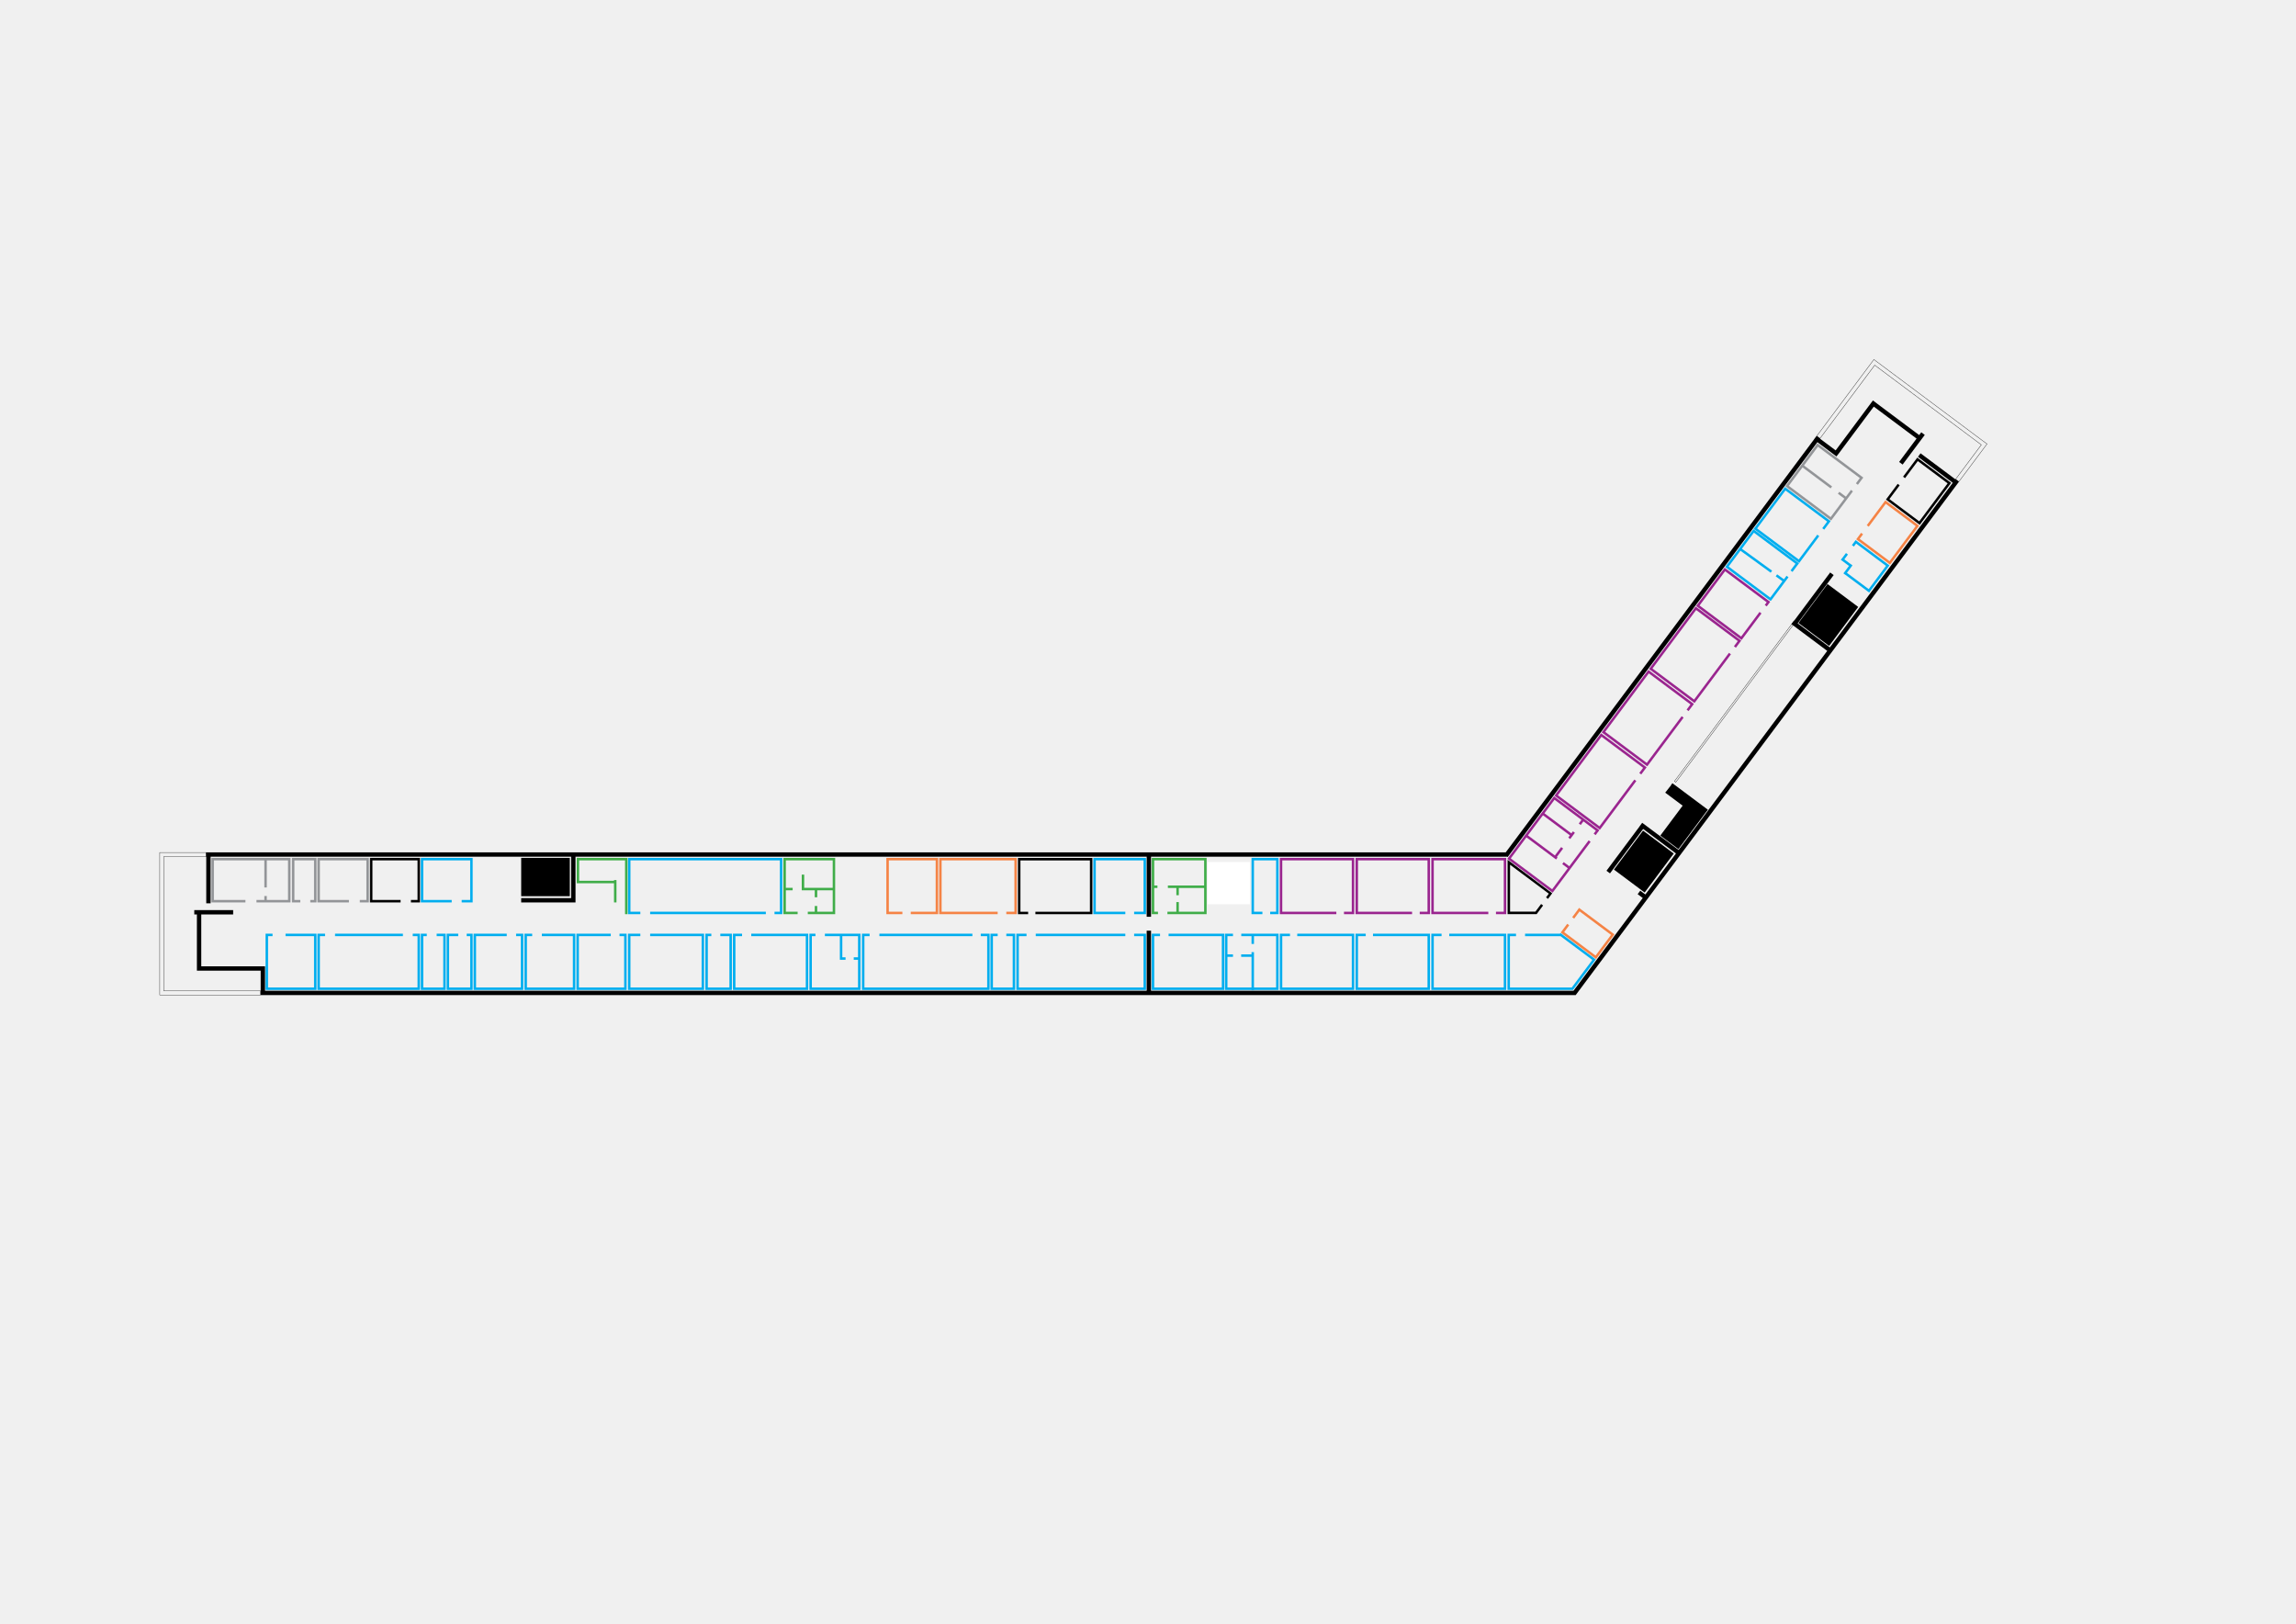
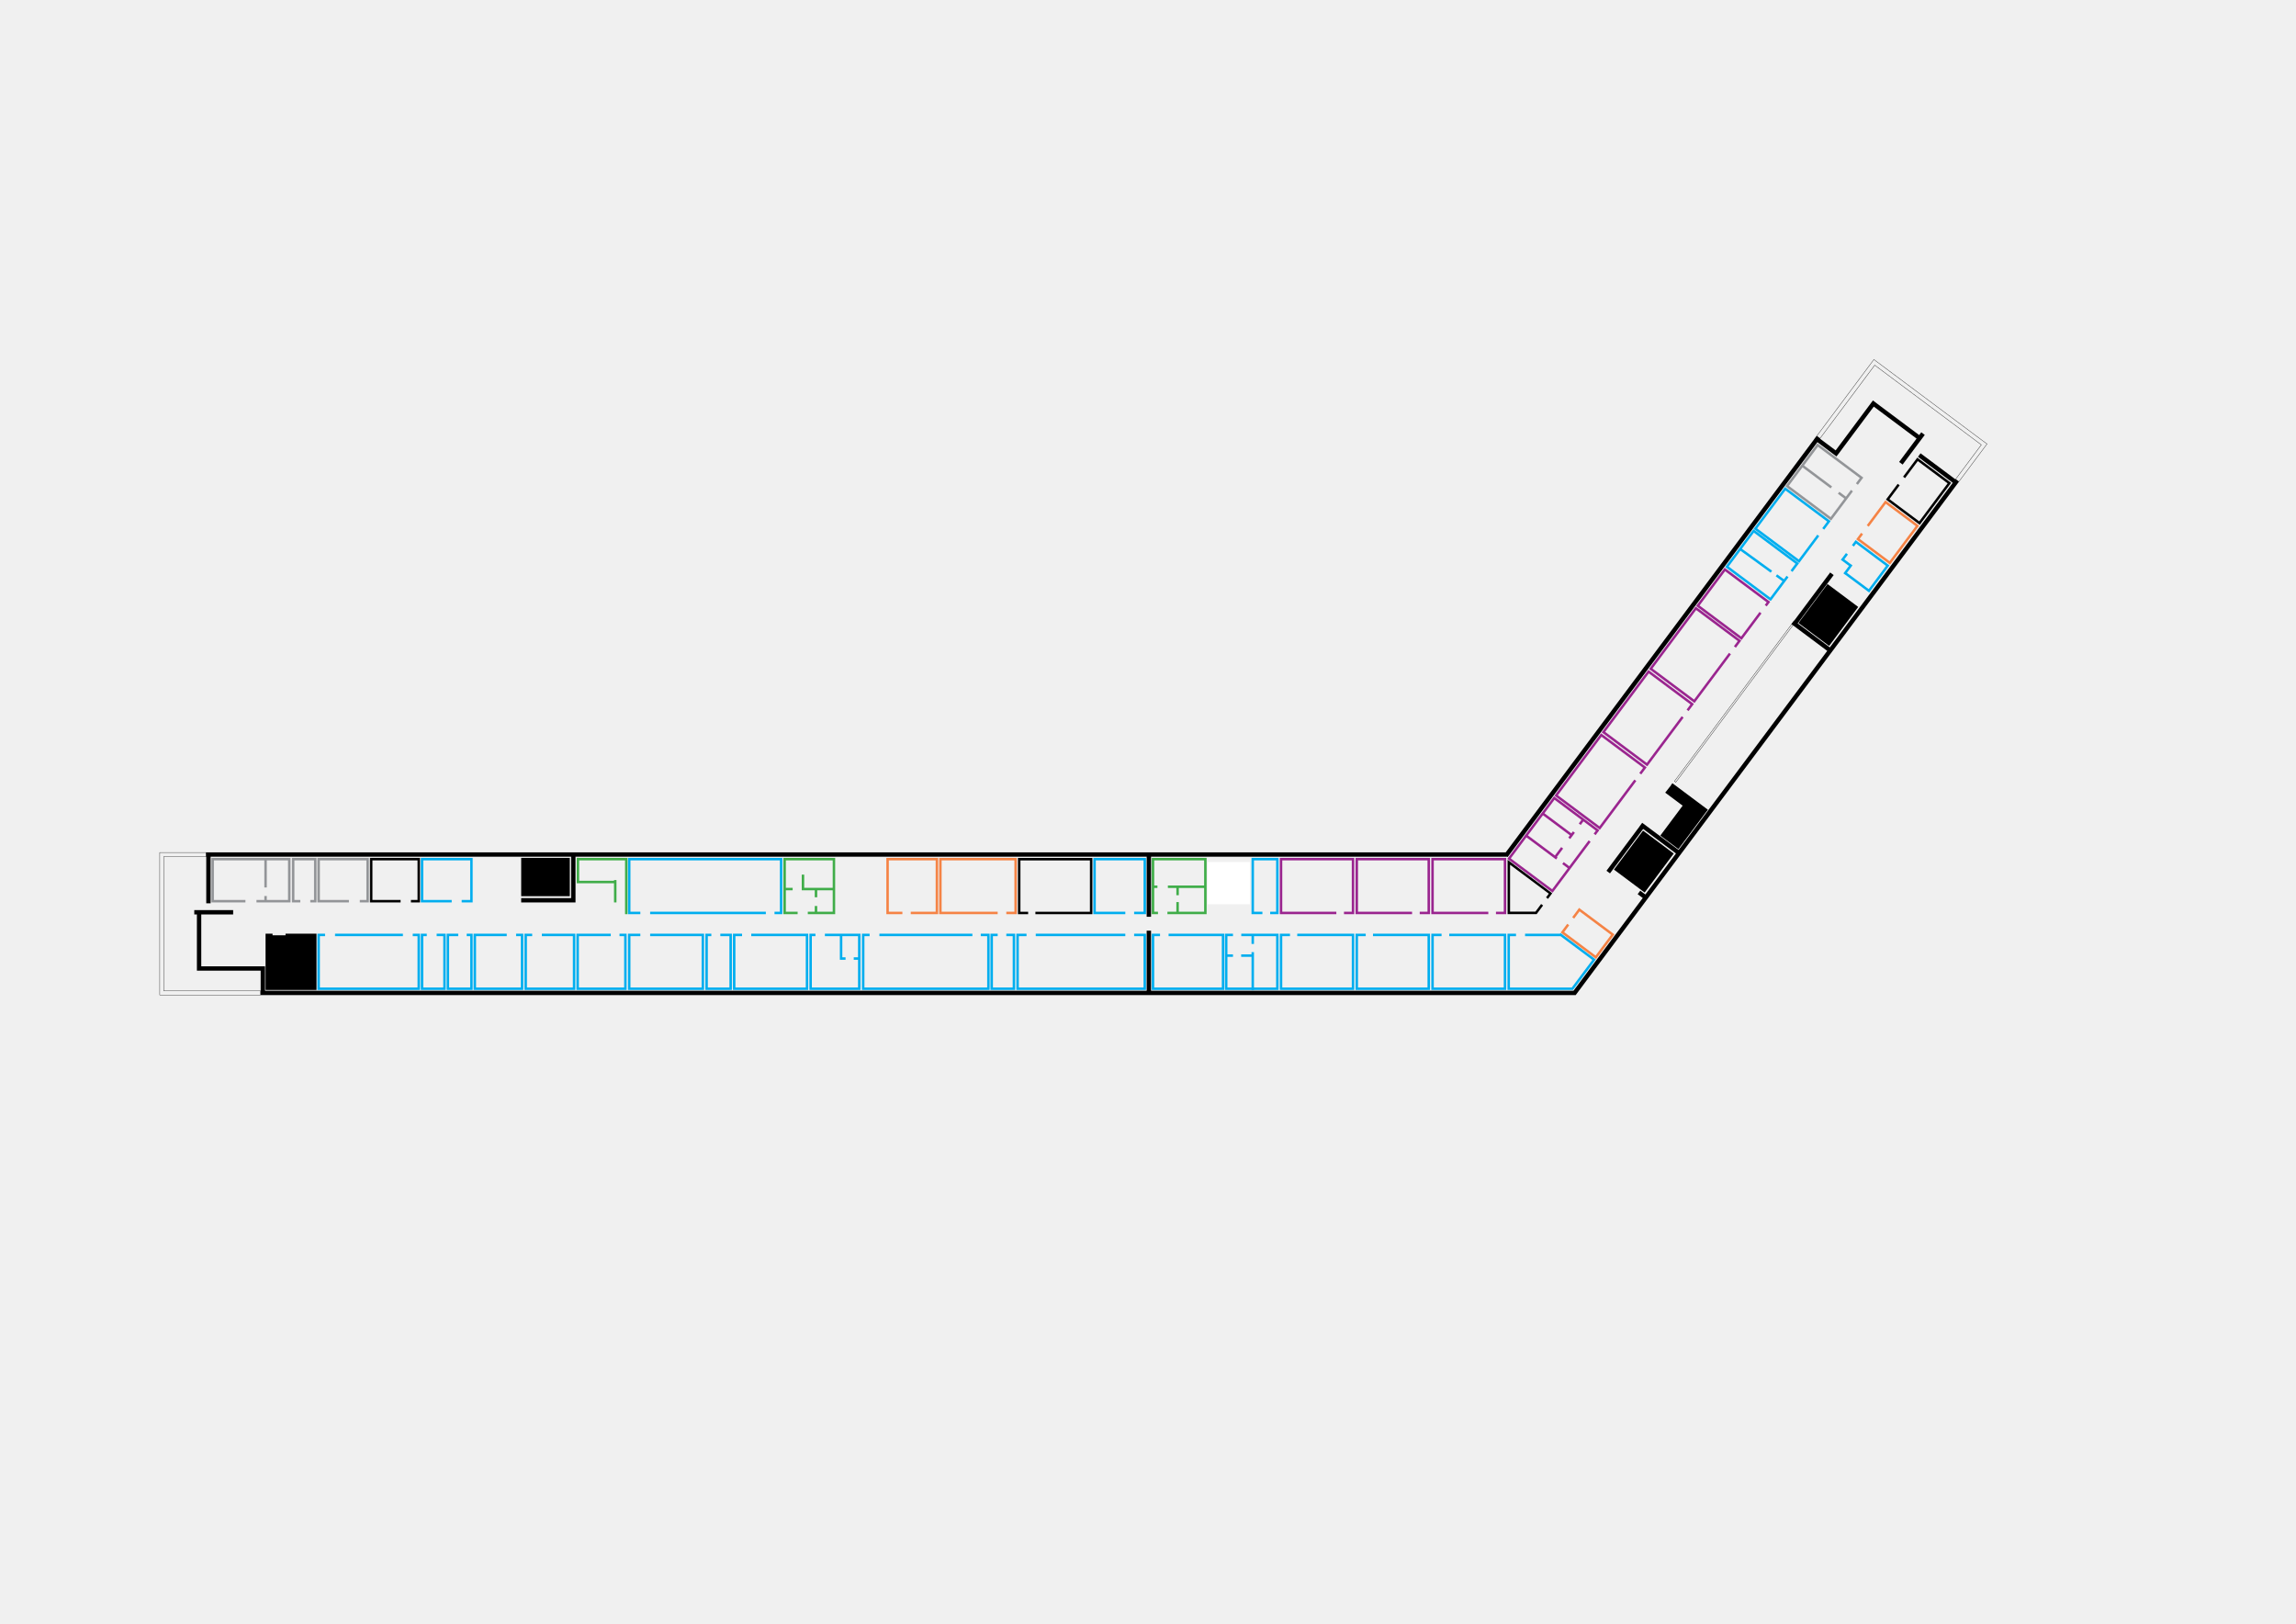
<svg xmlns="http://www.w3.org/2000/svg" version="1.1" width="1190.55" height="841.89" viewBox="0 0 1190.55 841.89" id="svg574">
  <defs id="defs1" />
  <g id="g574">
    <path d="m 932.973,291.878 0.77,-1.03 -0.007,-0.008 9.605,-12.869 -1.025,-0.769 -9.612,12.869 -21.583,-16.116 14.7,-19.685 21.627,16.146 -2.551,3.416 1.025,0.769 3.284,-4.393 -0.022,-0.016 0.037,-0.053 -22.629,-16.9 0.007,-0.003 -1.032,-0.769 -0.008,0.004 v -0.004 l -0.77,1.031 0.007,0.002 -14.7,19.686 -0.015,-0.011 -0.77,1.03 0.015,0.012 -0.008,0.002 1.033,0.769 v -0.002 z" fill="#00aeef" id="path6" />
    <path id="path7" d="M 971.66 186.26 L 971.615 186.324 C 965.032 195.138 958.451 203.953 951.875 212.766 C 948.583 217.173 945.292 221.579 942 225.986 L 941.947 226.053 L 942.014 226.102 L 943.697 227.357 L 943.766 227.406 L 943.811 227.342 C 953.244 214.707 962.684 202.071 972.117 189.438 L 1027.266 230.621 C 1022.845 236.544 1018.424 242.465 1014.002 248.387 L 1013.949 248.451 L 1014.018 248.502 C 1014.58 248.921 1015.14 249.34 1015.701 249.758 L 1015.768 249.807 L 1015.812 249.74 L 1015.756 249.691 L 1015.754 249.691 L 1015.799 249.627 L 1015.756 249.691 L 1015.816 249.74 C 1020.679 243.228 1025.541 236.719 1030.404 230.207 L 1030.457 230.143 L 1030.389 230.094 C 1030.164 229.927 1029.94 229.759 1029.715 229.592 C 1029.566 229.48 1029.416 229.367 1029.266 229.256 C 1029.079 229.116 1028.892 228.977 1028.705 228.838 L 1028.695 228.83 L 1028.613 228.801 L 973.471 187.623 L 973.404 187.574 C 972.85 187.145 972.29 186.727 971.729 186.309 L 971.66 186.26 z M 971.695 186.486 C 972.235 186.889 972.774 187.293 973.307 187.705 L 973.375 187.754 L 1028.539 228.945 L 1028.609 228.971 L 1028.611 228.973 C 1028.796 229.11 1028.981 229.249 1029.166 229.387 C 1029.316 229.499 1029.465 229.609 1029.615 229.721 C 1029.818 229.873 1030.02 230.024 1030.223 230.176 C 1025.393 236.644 1020.564 243.112 1015.734 249.58 C 1015.216 249.193 1014.698 248.806 1014.18 248.418 C 1018.591 242.519 1022.996 236.619 1027.4 230.719 L 1027.445 230.652 L 1027.498 230.588 L 1027.363 230.49 L 972.215 189.305 L 972.146 189.258 L 972.08 189.209 L 971.982 189.34 C 962.565 201.953 953.148 214.565 943.73 227.18 C 943.212 226.794 942.694 226.407 942.176 226.02 C 945.451 221.635 948.728 217.248 952.002 212.863 C 958.569 204.071 965.136 195.279 971.695 186.486 z M 971.17 207.613 L 951.848 233.494 L 943.738 227.438 L 943.754 227.414 L 941.941 226.062 L 941.92 226.084 L 941.896 226.068 L 940.543 227.881 L 940.566 227.896 L 780.76 441.908 L 106.951 441.908 L 106.951 468.324 L 109.211 468.324 L 109.211 444.17 L 296.154 444.17 L 296.154 465.602 L 270.25 465.602 L 270.25 467.863 L 298.424 467.863 L 298.424 444.17 L 594.59 444.17 L 594.59 475.299 L 596.852 475.299 L 596.852 444.17 L 781.539 444.17 L 781.77 444.338 L 942.385 229.252 L 952.273 236.641 L 953.037 235.625 L 953.059 235.645 L 971.611 210.801 L 993.807 227.379 L 984.764 239.498 L 986.574 240.852 L 998.057 225.479 L 996.238 224.123 L 995.162 225.566 L 972.965 208.988 L 972.98 208.967 L 971.17 207.613 z M 995.879 235.016 L 994.525 236.828 L 1012.562 250.295 L 948.832 335.635 L 932.135 323.164 L 950.814 298.15 L 948.998 296.797 L 930.316 321.811 L 930.213 321.73 L 928.857 323.543 L 928.949 323.611 C 913.761 343.949 898.572 364.285 883.391 384.621 C 878.319 391.405 873.254 398.191 868.189 404.977 L 868.137 405.041 L 868.203 405.088 C 868.435 405.262 868.668 405.435 868.9 405.609 L 868.967 405.658 L 869.02 405.592 C 889.274 378.469 909.519 351.349 929.773 324.227 L 947.479 337.449 L 870.402 440.668 L 851.529 426.574 L 850.182 428.387 L 850.205 428.408 L 833.014 451.436 L 834.824 452.789 L 852.021 429.762 L 869.049 442.48 L 853.174 463.742 L 850.525 461.766 L 849.18 463.58 L 851.82 465.553 L 815.912 513.639 L 596.852 513.639 L 596.852 482.502 L 594.59 482.502 L 594.59 513.639 L 137.43 513.639 L 137.43 500.977 L 104.363 500.977 L 104.363 474.096 L 120.896 474.096 L 120.896 471.834 L 100.74 471.834 L 100.74 474.096 L 102.102 474.096 L 102.102 503.238 L 135.168 503.238 L 135.168 513.639 L 135.156 513.639 L 135.156 513.646 L 135.09 513.646 L 85.008 513.646 L 85.008 444.17 L 106.865 444.17 L 106.949 444.17 L 106.949 444.09 L 106.949 441.99 L 106.949 441.908 L 106.865 441.908 L 82.832 441.908 L 82.748 441.908 L 82.748 513.646 L 82.748 515.828 L 82.748 515.91 L 82.832 515.91 L 85.008 515.91 L 135.09 515.91 L 135.176 515.91 L 137.43 515.91 L 137.43 515.902 L 817.027 515.902 L 817.043 515.91 L 817.049 515.902 L 817.102 515.902 L 817.102 515.824 L 1015.748 249.812 L 1013.93 248.457 L 1013.916 248.482 L 995.879 235.016 z M 994.174 237.244 L 986.799 247.121 L 987.83 247.891 L 994.441 239.037 L 1009.914 250.594 L 995.193 270.299 L 979.721 258.748 L 985.047 251.619 L 984.016 250.85 L 978.693 257.98 L 978.689 257.979 L 977.918 259.008 L 978.928 259.762 L 978.951 259.779 L 995.469 272.111 L 996.238 271.08 L 996.225 271.07 L 1011.717 250.322 L 1010.691 249.553 L 1010.682 249.562 L 994.217 237.271 L 994.215 237.275 L 994.174 237.244 z M 947.627 302.785 L 932.547 322.99 L 948.459 334.871 L 963.539 314.666 L 947.627 302.785 z M 929.064 323.723 C 929.254 323.864 929.444 324.007 929.633 324.148 C 909.399 351.243 889.166 378.337 868.934 405.432 C 868.744 405.289 868.554 405.148 868.365 405.006 C 873.421 398.244 878.47 391.481 883.518 384.719 C 898.703 364.386 913.879 344.055 929.064 323.723 z M 851.979 430.635 L 836.889 450.84 L 852.801 462.721 L 867.891 442.516 L 851.979 430.635 z M 82.908 442.07 L 106.787 442.07 L 106.787 444.008 L 85.008 444.008 L 84.844 444.008 L 84.844 513.809 L 85.008 513.809 L 135.012 513.809 L 135.012 515.746 L 85.008 515.746 L 82.908 515.746 L 82.908 513.646 L 82.908 442.07 z M 191.832 444.771 L 191.832 467.861 L 207.721 467.861 L 207.721 466.576 L 193.117 466.576 L 193.117 446.057 L 216.5 446.057 L 216.5 466.576 L 213.078 466.576 L 213.078 467.861 L 217.783 467.861 L 217.783 444.771 L 191.832 444.771 z M 270.25 444.771 L 270.25 464.631 L 295.465 464.631 L 295.465 444.771 L 270.25 444.771 z M 527.836 444.791 L 527.836 473.977 L 533.123 473.977 L 533.123 472.689 L 529.123 472.689 L 529.123 446.076 L 565.16 446.076 L 565.16 472.689 L 536.889 472.689 L 536.889 473.977 L 566.445 473.977 L 566.445 444.791 L 527.836 444.791 z M 781.732 445.75 L 781.732 473.934 L 783.02 473.934 L 796.785 473.92 L 796.799 473.932 L 800.143 469.451 L 799.111 468.682 L 796.156 472.646 L 783.02 472.646 L 783.02 448.314 L 803.113 463.322 L 801.676 465.248 L 802.709 466.018 L 804.879 463.107 L 781.732 445.75 z " />
    <path d="m 867.193,406.053 -0.77,1.031 0.061,0.045 -3.016,3.812 9.041,6.754 -11.584,15.516 1.031,0.77 0.004,-0.006 8.352,6.236 0.771,-1.029 -0.008,-0.006 13.721,-18.375 0.021,0.016 0.771,-1.031 z" id="path9" />
    <path d="m 903.326,331.482 0.007,0.007 10.055,-13.46 -1.033,-0.77 -9.53,12.758 -21.56,-16.104 13.264,-17.761 21.567,16.108 -1.01,1.354 1.032,0.77 1.788,-2.395 -1.032,-0.769 -0.008,0.009 -21.567,-16.108 0.007,-0.01 -1.032,-0.77 -14.752,19.754 0.007,0.007 -0.06,0.078 23.61,17.63 z" fill="#9a258f" id="path16" />
    <path d="m 878.924,364.137 0.015,0.011 18.612,-24.919 -1.032,-0.77 -18.089,24.226 -21.567,-16.103 22.652,-30.33 21.567,16.109 -1.997,2.678 1.032,0.769 2.738,-3.673 -0.007,-0.006 0.03,-0.034 -23.64,-17.651 -0.77,1.031 0.015,0.007 -23.43,31.371 1.032,0.768 0.008,-0.009 22.584,16.862 z" fill="#9a258f" id="path17" />
    <path d="m 854.394,396.982 0.015,0.011 18.605,-24.92 -1.025,-0.77 -18.096,24.226 -21.56,-16.103 22.644,-30.33 21.575,16.11 -1.997,2.678 1.025,0.769 2.745,-3.673 -0.007,-0.006 0.03,-0.035 -23.64,-17.65 -0.77,1.03 0.007,0.008 -23.423,31.37 1.033,0.769 0.007,-0.009 22.578,16.862 z" fill="#9a258f" id="path18" />
    <path d="m 829.864,429.841 0.015,0.01 18.605,-24.919 -1.033,-0.77 -18.089,24.226 -21.567,-16.103 22.652,-30.33 21.575,16.11 -2.005,2.677 1.033,0.77 2.745,-3.673 -0.007,-0.006 0.022,-0.035 -23.632,-17.65 -0.771,1.03 0.008,0.008 -23.423,31.369 1.033,0.77 0.007,-0.01 22.578,16.863 z" fill="#9a258f" id="path19" />
    <path d="m 918.281,311.506 9.127,-12.23 -1.025,-0.769 -1.354,1.809 -3.516,-2.554 -0.756,1.041 3.501,2.544 -6.329,8.472 -21.574,-16.115 6.111,-8.189 15.68,11.394 0.756,-1.041 -15.665,-11.384 6.216,-8.329 21.583,16.113 -2.589,3.459 1.033,0.77 2.588,-3.459 0.015,0.016 0.771,-1.03 -23.655,-17.667 -0.007,0.01 -0.008,-10e-4 -14.625,19.589 0.06,0.043 -0.008,0.01 23.416,17.488 0.089,-0.113 z" fill="#00aeef" id="path20" />
    <path d="m 949.566,269.74 0.03,0.022 11.214,-15.016 -1.033,-0.768 -2.625,3.515 -3.382,-2.526 -0.77,1.031 3.381,2.525 -7.137,9.557 -21.702,-16.206 7.13,-9.544 14.558,10.871 0.77,-1.03 -14.558,-10.872 7.219,-9.671 21.717,16.218 -2.035,2.73 1.033,0.769 2.79,-3.739 -0.015,-0.011 0.015,-0.021 -23.804,-17.779 -0.771,1.031 0.038,0.032 -15.882,21.271 0.067,0.051 v 0.005 l 23.662,17.674 z" fill="#939598" id="path21" />
    <path d="m 827.62,497.213 0.77,-1.03 v -0.004 l 8.761,-11.734 -0.218,-0.165 0.015,-0.024 -18.156,-13.56 -0.77,1.03 0.015,0.011 -2.805,3.755 1.032,0.77 2.798,-3.755 16.308,12.174 -8.012,10.729 -16.301,-12.174 2.626,-3.523 -1.025,-0.77 -3.396,4.545 0.06,0.045 -0.008,0.008 z" fill="#f58345" id="path25" />
    <path d="m 805.08,462.808 0.015,0.011 19.69,-26.363 -1.033,-0.77 -10.024,13.424 -2.895,-2.16 -0.763,1.031 2.887,2.16 -8.131,10.893 -21.448,-16.015 8.132,-10.894 15.365,11.47 0.771,-1.03 -0.367,-0.269 3.262,-4.362 -1.032,-0.77 -3.255,4.363 -13.974,-10.433 7.795,-10.434 13.967,10.432 -0.845,1.14 1.024,0.77 2.417,-3.234 -1.032,-0.769 -0.793,1.063 -13.967,-10.432 5.222,-6.995 13.966,10.432 -1.391,1.865 1.032,0.77 1.392,-1.866 6.448,4.814 -1.152,1.543 1.025,0.77 1.152,-1.543 0.015,0.009 0.771,-1.031 -23.528,-17.567 -0.77,1.03 0.007,0.004 -5.221,6.995 -0.016,-0.012 -0.77,1.031 0.015,0.012 -7.795,10.433 -0.03,-0.023 -0.771,1.031 0.03,0.024 -8.894,11.915 0.007,0.005 -0.007,0.008 23.49,17.538 z" fill="#9a258f" id="path26" />
    <path d="m 324.105,473.958 h 1.284 v -29.187 h -25.057 v -0.056 h -1.284 v 13.201 h 19.329 v 9.946 h 1.29 v -11.601 h -1.29 v 0.369 h -18.045 v -10.573 h 23.773 z" fill="#40ad49" id="path28" />
    <path d="m 742.179,513.251 h 38.85 v -29.188 h -29.558 v 1.287 h 28.272 v 26.614 h -36.277 v -26.614 h 4.034 v -1.287 h -5.321 z" fill="#00aeef" id="path29" />
    <path d="m 702.887,513.251 h 38.609 v -29.188 h -29.557 v 1.287 h 28.271 v 26.614 h -36.036 v -26.614 h 4 v -1.287 h -5.287 z" fill="#00aeef" id="path30" />
-     <path d="m 137.703,513.251 h 26.419 v -29.188 h -16.07 v 1.287 h 14.78 v 26.614 h -23.839 v -26.614 h 2.327 v -1.287 h -3.617 z" fill="#00aeef" id="path31" />
+     <path id="path31" d="M 137.703 484.062 L 137.703 513.252 L 164.121 513.252 L 164.121 484.062 L 148.053 484.062 L 148.053 484.898 L 141.32 484.898 L 141.32 484.062 L 137.703 484.062 z " />
    <path d="m 298.885,513.251 h 26.042 v -29.188 h -3.696 v 1.287 h 2.412 v 26.614 h -23.474 v -26.614 h 16.54 v -1.287 h -17.824 z" fill="#00aeef" id="path32" />
    <path d="m 245.57,513.251 h 25.787 v -29.188 h -3.747 v 1.287 h 2.464 v 26.614 h -23.22 v -26.614 h 15.914 v -1.287 h -17.198 z" fill="#00aeef" id="path33" />
    <path d="m 271.951,513.251 h 26.374 v -29.188 h -17.361 v 1.287 h 16.077 v 26.614 h -23.806 v -26.614 h 2.717 v -1.287 h -4.001 z" fill="#00aeef" id="path34" />
    <path d="m 380.053,513.251 h 39.049 v -1.287 -26.614 -1.287 h -29.554 v 1.287 h 28.27 v 26.614 h -36.481 v -26.614 h 3.447 v -1.287 h -4.731 z" fill="#00aeef" id="path35" />
    <path d="m 325.63,513.251 h 39.459 v -29.188 h -27.97 v 1.287 h 26.687 v 26.614 h -36.892 v -26.614 h 5.128 v -1.287 h -6.412 z" fill="#00aeef" id="path36" />
    <path d="m 527.001,513.251 h 67.247 v -29.188 h -6.17 v 1.287 h 4.883 v 26.614 h -64.673 v -26.614 h 4.001 v -1.287 h -5.288 z m 56.514,-29.188 h -46.446 v 1.287 h 46.446 z" fill="#00aeef" id="path37" />
    <path d="m 446.942,513.251 h 66.227 v -29.188 h -4.618 v 1.287 h 3.333 v 26.614 h -63.651 v -26.614 h 2.684 v -1.287 h -3.975 z m 57.268,-29.188 h -48.216 v 1.287 h 48.216 z" fill="#00aeef" id="path38" />
    <path d="m 164.585,513.251 h 53.197 v -29.188 h -3.766 v 1.287 h 2.482 v 26.614 h -50.629 v -26.614 h 2.685 v -1.287 h -3.969 z m 44.334,-29.188 h -35.191 v 1.287 h 35.191 z" fill="#00aeef" id="path39" />
    <path d="m 597.222,513.251 h 37.612 v -29.188 h -28.883 v 1.287 h 27.596 v 26.614 h -35.039 v -26.614 h 3.003 v -1.287 h -4.289 z" fill="#00aeef" id="path41" />
    <path d="m 624.384,473.958 h 1.286 v -29.187 h -28.448 v 29.186 h 3.232 v -1.285 h -1.946 v -12.298 h 1.664 v -1.286 h -1.664 v -13.031 h 25.876 v 13.031 h -18.804 v 1.286 h 4.395 v 3.747 h 1.286 v -3.747 h 13.123 v 12.298 h -13.123 v -4.995 h -1.286 v 4.995 h -4.625 v 1.285 h 19.034 z" fill="#40ad49" id="path42" />
    <path d="m 663.614,513.251 h 38.608 v -29.188 h -29.557 v 1.287 h 28.27 v 26.614 h -36.036 v -26.614 h 4.002 v -1.287 h -5.287 z" fill="#00aeef" id="path43" />
    <path d="m 742.179,473.958 h 29.557 v -1.286 h -28.27 v -26.615 h 36.277 v 26.615 h -4.035 v 1.286 h 5.321 v -29.187 h -38.85 z" fill="#9a258f" id="path44" />
    <path d="m 702.887,473.958 h 29.317 v -1.286 h -28.03 v -26.615 h 36.036 v 26.615 h -4.035 v 1.286 h 5.321 v -29.187 h -38.609 z" fill="#9a258f" id="path45" />
    <path d="m 218.199,467.862 h 16.026 v -1.286 h -14.736 v -20.519 h 24.315 v 20.519 h -4.406 v 1.286 h 5.689 v -23.091 h -26.888 z" fill="#00aeef" id="path47" />
    <path d="m 164.585,467.862 h 16.337 v -1.286 h -15.053 v -20.519 h 24.119 v 20.519 h -3.422 v 1.286 h 4.712 v -23.091 h -26.693 z" fill="#939598" id="path48" />
    <path d="m 151.376,467.862 h 4.34 v -1.286 h -3.056 v -20.519 h 10.172 v 20.519 h -1.942 v 1.286 h 3.232 v -23.091 h -12.746 z" fill="#939598" id="path49" />
    <path d="m 109.628,467.862 h 17.641 v -1.286 h -16.357 v -20.519 h 26.152 v 14.047 h 1.284 v -14.047 h 11.001 v 20.519 h -11.001 v -2.039 h -1.284 v 2.039 h -4.073 v 1.286 h 17.648 v -23.091 h -41.011 z" fill="#939598" id="path50" />
    <path d="m 325.63,473.958 h 6.412 v -1.286 h -5.128 v -26.615 h 77.472 v 26.615 h -2.776 v 1.286 h 4.067 v -29.187 h -80.047 z m 11.489,0 h 59.994 v -1.286 h -59.994 z" fill="#00aeef" id="path51" />
    <path d="m 486.975,473.958 h 30.351 v -1.286 h -29.064 v -26.615 h 37.735 v 26.615 h -4.192 v 1.286 h 5.478 v -29.187 h -40.308 z" fill="#f58345" id="path52" />
    <path d="m 459.598,473.958 h 8.316 v -1.286 h -7.032 v -26.615 h 24.289 v 26.615 h -12.917 v 1.286 h 14.203 v -29.187 h -26.859 z" fill="#f58345" id="path53" />
    <path d="m 419.695,513.251 h 26.511 v -29.188 h -18.476 v 1.287 h 7.762 v 12.246 h 2.952 v -1.285 h -1.668 v -10.961 h 8.139 v 10.961 h -2.221 v 1.285 h 2.221 v 14.368 h -23.936 v -26.614 h 1.857 v -1.287 h -3.141 z" fill="#00aeef" id="path54" />
    <path d="m 406.211,473.958 h 7.39 v -1.286 h -6.106 v -11.098 h 3.519 v -1.286 h -3.519 v -14.231 h 24.288 v 14.231 h -14.773 v -6.842 h -1.284 v 8.128 h 6.745 v 3.609 h 1.29 v -3.609 h 8.022 v 11.098 h -8.022 v -2.963 h -1.29 v 2.963 h -3.604 v 1.286 h 14.2 v -29.187 h -26.856 z" fill="#40ad49" id="path55" />
    <path d="m 566.926,473.958 h 16.589 v -1.286 h -15.303 v -26.615 h 24.75 v 26.615 h -4.884 v 1.286 h 6.17 v -29.187 h -27.322 z" fill="#00aeef" id="path56" />
    <path d="m 648.946,473.958 h 5.653 v -1.286 h -4.368 v -26.615 h 11.468 v 26.615 h -3.073 v 1.286 h 4.359 v -29.187 h -14.039 z" fill="#00aeef" id="path57" />
    <path d="m 513.585,513.251 h 12.811 v -29.188 h -4.591 v 1.287 h 3.305 v 26.614 h -10.238 v -26.614 h 2.454 v -1.287 h -3.741 z" fill="#00aeef" id="path58" />
    <path d="m 365.755,513.251 h 13.763 v -29.188 h -6.008 v 1.287 h 4.719 v 26.614 h -11.19 v -26.614 h 1.811 v -1.287 h -3.095 z" fill="#00aeef" id="path59" />
    <path d="m 218.199,513.251 h 12.923 v -29.188 h -4.698 v 1.287 h 3.414 v 26.614 h -10.349 v -26.614 h 1.806 v -1.287 h -3.096 z" fill="#00aeef" id="path60" />
    <path d="m 231.605,513.251 h 13.483 v -29.188 h -3.095 v 1.287 h 1.811 v 26.614 h -10.915 v -26.614 h 4.718 v -1.287 h -6.002 z" fill="#00aeef" id="path61" />
    <path d="m 648.946,513.398 h 1.285 v -0.147 h 12.754 v -29.189 h -19.35 v 1.287 h 5.311 v 4.034 h 1.285 v -4.034 h 11.468 v 26.615 h -11.468 v -18.332 h -1.285 v 1.154 h -5.358 v 1.287 h 5.358 v 15.891 h -12.477 v -15.891 h 2.87 v -1.287 h -2.87 v -9.437 h 2.87 v -1.287 h -4.155 v 29.189 h 13.762 z" fill="#00aeef" id="path62" />
    <path d="m 663.614,473.958 h 29.317 v -1.286 h -28.032 v -26.615 h 36.036 v 26.615 h -4.033 v 1.286 h 5.32 v -29.187 h -38.608 z" fill="#9a258f" id="path63" />
    <path d="m 827.47,497.431 -0.015,-0.009 0.015,-0.018 -18.313,-13.671 -0.247,0.33 h -18.111 v 1.286 h 18.373 l 16.51,12.326 -10.668,14.289 h -32.055 v -26.615 h 3.149 v -1.286 h -4.436 v 29.188 h 33.933 v -0.016 l 0.045,0.029 z" fill="#00aeef" id="path64" />
    <path d="m 994.384,273.544 v 0 l 0.763,-1.031 -17.445,-13.027 v 0.008 l -0.113,-0.083 -9.62,12.883 1.032,0.769 8.85,-11.859 15.501,11.57 -13.556,18.15 -15.493,-11.57 1.758,-2.352 -1.032,-0.77 -2.528,3.38 0.082,0.059 v 0.003 l 16.443,12.281 -0.008,0.011 1.033,0.77 z" fill="#f58345" id="path107" />
    <path d="m 969.532,306.817 v 10e-4 l 10.234,-13.702 -1.033,-0.768 v 0.002 l -16.525,-12.341 -0.77,1.031 -1.167,1.559 1.032,0.77 1.167,-1.559 15.493,11.571 -8.985,12.03 -11.288,-8.431 2.888,-3.865 -1.033,-0.77 -0.022,0.024 -3.172,-2.37 1.87,-2.502 -1.032,-0.77 -1.871,2.503 -0.022,-0.021 -0.771,1.031 4.235,3.159 -2.895,3.869 1.032,0.77 0.022,-0.027 12.321,9.2 z" fill="#00aeef" id="path108" />
    <path d="m 626.188,468.821 h 21.926 v -21.926 h -21.926 z" fill="#ffffff" id="path109" />
  </g>
</svg>
